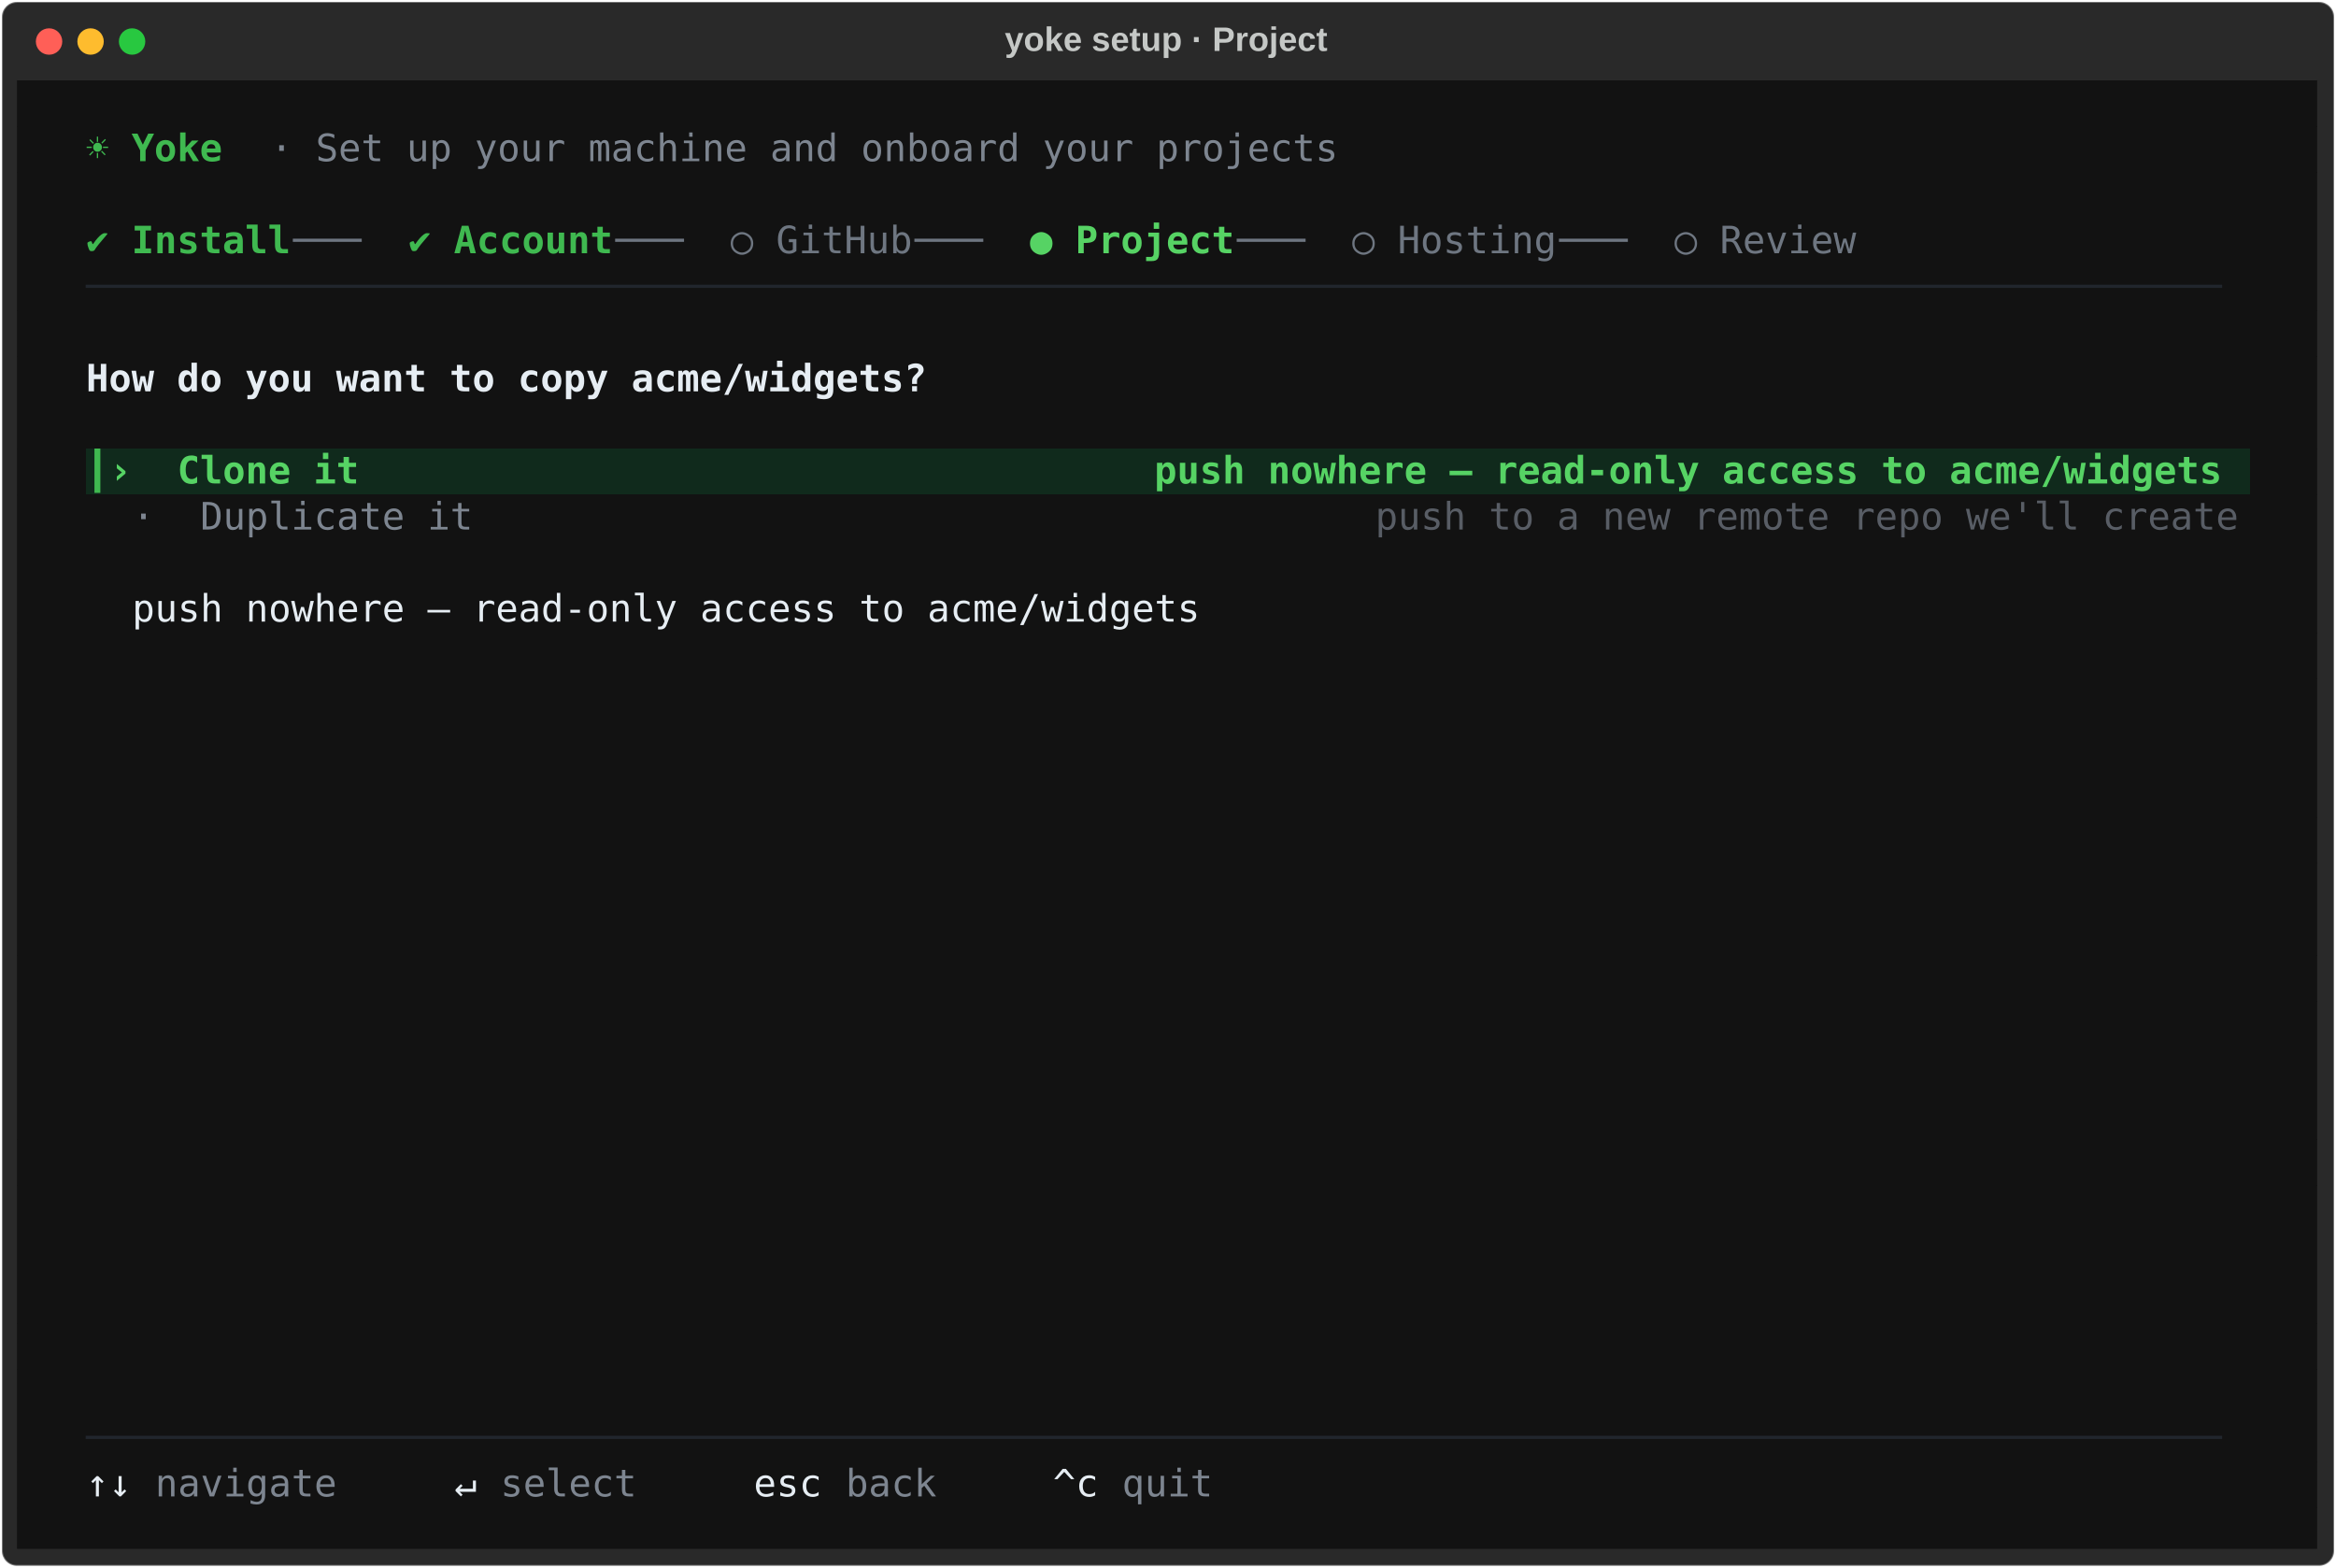
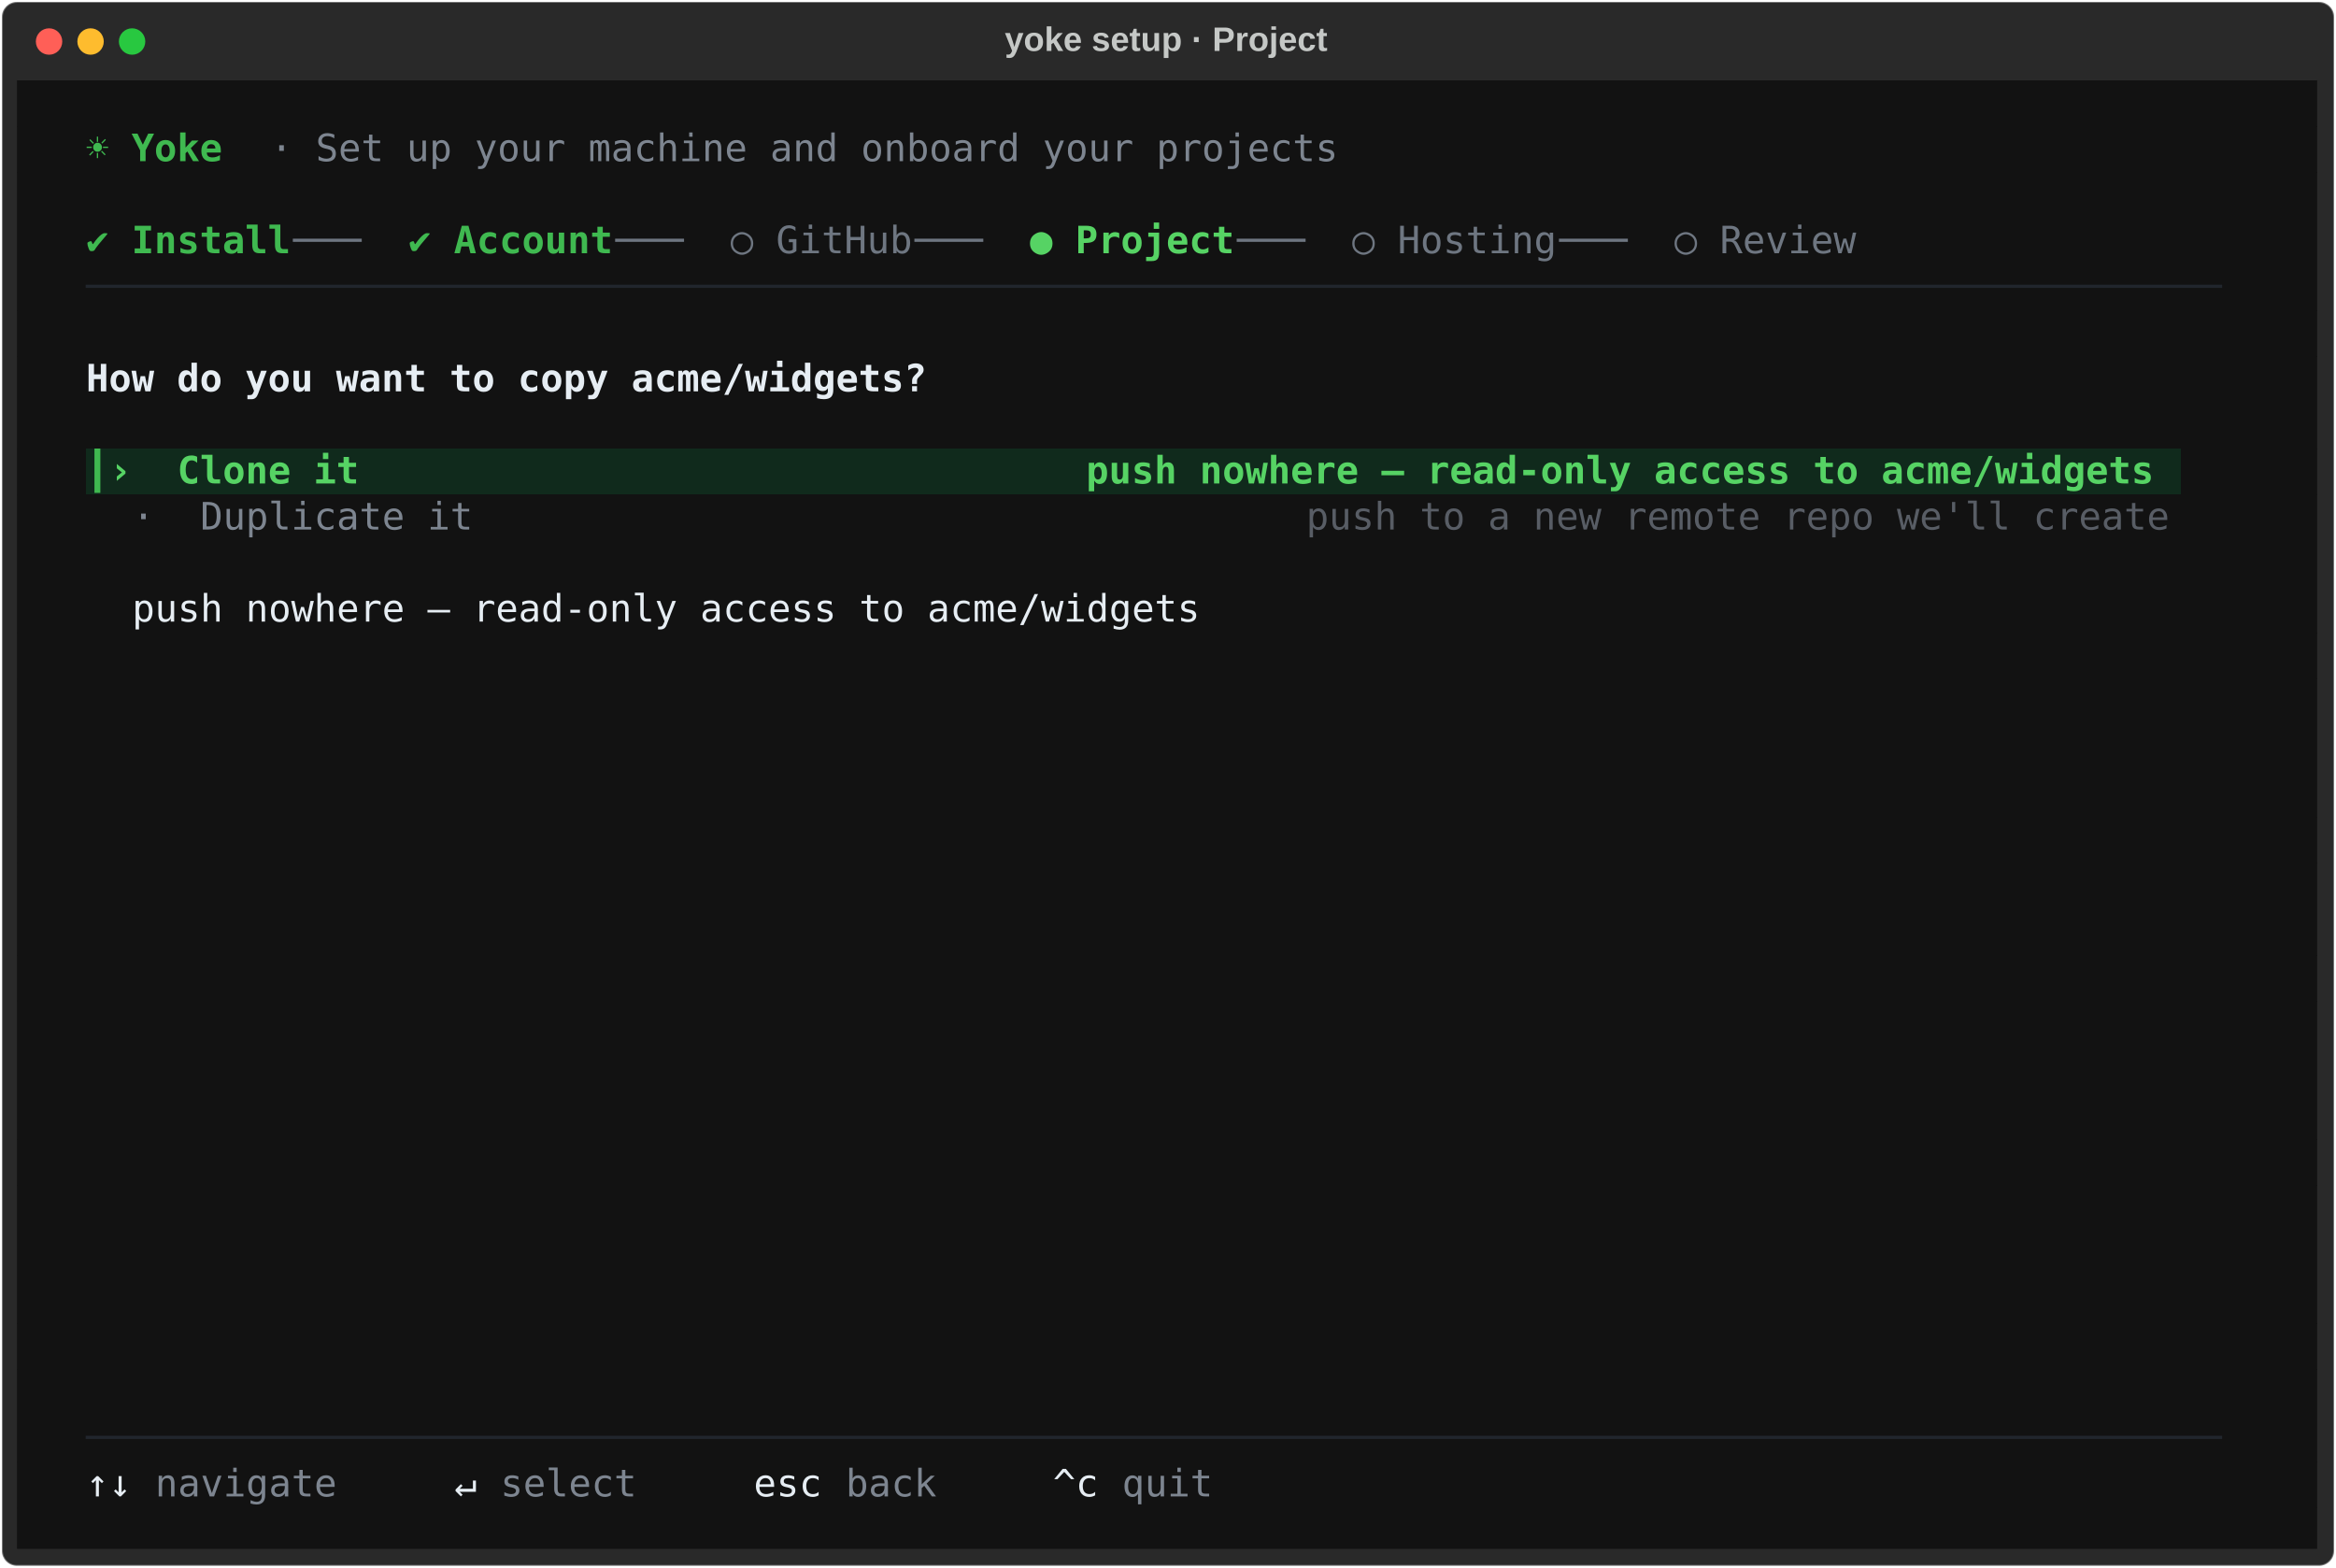
<svg xmlns="http://www.w3.org/2000/svg" class="rich-terminal" viewBox="0 0 1238 830.8">
  <style>

    @font-face {
        font-family: "Fira Code";
        src: local("FiraCode-Regular"),
                url("https://cdnjs.cloudflare.com/ajax/libs/firacode/{{VERSION}}/woff2/FiraCode-Regular.woff2") format("woff2"),
                url("https://cdnjs.cloudflare.com/ajax/libs/firacode/{{VERSION}}/woff/FiraCode-Regular.woff") format("woff");
        font-style: normal;
        font-weight: 400;
    }
    @font-face {
        font-family: "Fira Code";
        src: local("FiraCode-Bold"),
                url("https://cdnjs.cloudflare.com/ajax/libs/firacode/{{VERSION}}/woff2/FiraCode-Bold.woff2") format("woff2"),
                url("https://cdnjs.cloudflare.com/ajax/libs/firacode/{{VERSION}}/woff/FiraCode-Bold.woff") format("woff");
        font-style: bold;
        font-weight: 700;
    }

    .terminal-YOKE-matrix {
        font-family: Fira Code, monospace;
        font-size: 20px;
        line-height: 24.4px;
        font-variant-east-asian: full-width;
    }

    .terminal-YOKE-title {
        font-size: 18px;
        font-weight: bold;
        font-family: arial;
    }

.terminal-YOKE-r2 { fill: #3fb950;font-weight: bold }
.terminal-YOKE-r3 { fill: #e6edf3 }
.terminal-YOKE-r4 { fill: #7d8590 }
.terminal-YOKE-r5 { fill: #6e7681 }
.terminal-YOKE-r6 { fill: #56d364;font-weight: bold }
.terminal-YOKE-r7 { fill: #21262d }
.terminal-YOKE-r8 { fill: #e6edf3;font-weight: bold }
.terminal-YOKE-r9 { fill: #3fb950 }
.terminal-YOKE-r11 { fill: #585d65 }
    </style>
  <defs>
    <clipPath id="terminal-YOKE-clip-terminal">
      <rect x="0" y="0" width="1219.0" height="779.8" />
    </clipPath>
    <clipPath id="terminal-YOKE-line-0">
      <rect x="0" y="1.5" width="1220" height="24.65" />
    </clipPath>
    <clipPath id="terminal-YOKE-line-1">
      <rect x="0" y="25.9" width="1220" height="24.65" />
    </clipPath>
    <clipPath id="terminal-YOKE-line-2">
      <rect x="0" y="50.3" width="1220" height="24.65" />
    </clipPath>
    <clipPath id="terminal-YOKE-line-3">
      <rect x="0" y="74.7" width="1220" height="24.65" />
    </clipPath>
    <clipPath id="terminal-YOKE-line-4">
      <rect x="0" y="99.1" width="1220" height="24.65" />
    </clipPath>
    <clipPath id="terminal-YOKE-line-5">
      <rect x="0" y="123.5" width="1220" height="24.65" />
    </clipPath>
    <clipPath id="terminal-YOKE-line-6">
      <rect x="0" y="147.9" width="1220" height="24.65" />
    </clipPath>
    <clipPath id="terminal-YOKE-line-7">
      <rect x="0" y="172.3" width="1220" height="24.65" />
    </clipPath>
    <clipPath id="terminal-YOKE-line-8">
      <rect x="0" y="196.7" width="1220" height="24.65" />
    </clipPath>
    <clipPath id="terminal-YOKE-line-9">
      <rect x="0" y="221.1" width="1220" height="24.65" />
    </clipPath>
    <clipPath id="terminal-YOKE-line-10">
      <rect x="0" y="245.5" width="1220" height="24.65" />
    </clipPath>
    <clipPath id="terminal-YOKE-line-11">
      <rect x="0" y="269.9" width="1220" height="24.65" />
    </clipPath>
    <clipPath id="terminal-YOKE-line-12">
      <rect x="0" y="294.3" width="1220" height="24.65" />
    </clipPath>
    <clipPath id="terminal-YOKE-line-13">
      <rect x="0" y="318.7" width="1220" height="24.65" />
    </clipPath>
    <clipPath id="terminal-YOKE-line-14">
      <rect x="0" y="343.1" width="1220" height="24.65" />
    </clipPath>
    <clipPath id="terminal-YOKE-line-15">
      <rect x="0" y="367.5" width="1220" height="24.65" />
    </clipPath>
    <clipPath id="terminal-YOKE-line-16">
      <rect x="0" y="391.9" width="1220" height="24.65" />
    </clipPath>
    <clipPath id="terminal-YOKE-line-17">
      <rect x="0" y="416.3" width="1220" height="24.65" />
    </clipPath>
    <clipPath id="terminal-YOKE-line-18">
      <rect x="0" y="440.7" width="1220" height="24.65" />
    </clipPath>
    <clipPath id="terminal-YOKE-line-19">
      <rect x="0" y="465.1" width="1220" height="24.65" />
    </clipPath>
    <clipPath id="terminal-YOKE-line-20">
      <rect x="0" y="489.5" width="1220" height="24.65" />
    </clipPath>
    <clipPath id="terminal-YOKE-line-21">
      <rect x="0" y="513.9" width="1220" height="24.65" />
    </clipPath>
    <clipPath id="terminal-YOKE-line-22">
      <rect x="0" y="538.3" width="1220" height="24.65" />
    </clipPath>
    <clipPath id="terminal-YOKE-line-23">
      <rect x="0" y="562.7" width="1220" height="24.65" />
    </clipPath>
    <clipPath id="terminal-YOKE-line-24">
      <rect x="0" y="587.1" width="1220" height="24.65" />
    </clipPath>
    <clipPath id="terminal-YOKE-line-25">
      <rect x="0" y="611.5" width="1220" height="24.65" />
    </clipPath>
    <clipPath id="terminal-YOKE-line-26">
      <rect x="0" y="635.9" width="1220" height="24.65" />
    </clipPath>
    <clipPath id="terminal-YOKE-line-27">
      <rect x="0" y="660.3" width="1220" height="24.65" />
    </clipPath>
    <clipPath id="terminal-YOKE-line-28">
      <rect x="0" y="684.7" width="1220" height="24.65" />
    </clipPath>
    <clipPath id="terminal-YOKE-line-29">
      <rect x="0" y="709.1" width="1220" height="24.65" />
    </clipPath>
    <clipPath id="terminal-YOKE-line-30">
      <rect x="0" y="733.5" width="1220" height="24.65" />
    </clipPath>
  </defs>
  <rect fill="#292929" stroke="rgba(255,255,255,0.35)" stroke-width="1" x="1" y="1" width="1236" height="828.8" rx="8" />
  <text class="terminal-YOKE-title" fill="#c5c8c6" text-anchor="middle" x="618" y="27">yoke setup · Project</text>
  <g transform="translate(26,22)">
    <circle cx="0" cy="0" r="7" fill="#ff5f57" />
    <circle cx="22" cy="0" r="7" fill="#febc2e" />
    <circle cx="44" cy="0" r="7" fill="#28c840" />
  </g>
  <g transform="translate(9, 41)" clip-path="url(#terminal-YOKE-clip-terminal)">
    <rect fill="#121212" x="0" y="1.5" width="1220" height="24.65" shape-rendering="crispEdges" />
    <rect fill="#121212" x="0" y="25.9" width="36.6" height="24.65" shape-rendering="crispEdges" />
    <rect fill="#121212" x="36.6" y="25.9" width="73.2" height="24.65" shape-rendering="crispEdges" />
    <rect fill="#121212" x="109.8" y="25.9" width="24.4" height="24.65" shape-rendering="crispEdges" />
    <rect fill="#121212" x="134.2" y="25.9" width="573.4" height="24.65" shape-rendering="crispEdges" />
-     <rect fill="#121212" x="707.6" y="25.9" width="512.4" height="24.65" shape-rendering="crispEdges" />
+     <rect fill="#121212" x="707.6" y="25.9" width="475.8" height="24.65" shape-rendering="crispEdges" />
+     <rect fill="#121212" x="1183.4" y="25.9" width="36.6" height="24.65" shape-rendering="crispEdges" />
    <rect fill="#121212" x="0" y="50.3" width="1220" height="24.65" shape-rendering="crispEdges" />
    <rect fill="#121212" x="0" y="74.7" width="36.6" height="24.65" shape-rendering="crispEdges" />
    <rect fill="#121212" x="36.6" y="74.7" width="109.8" height="24.65" shape-rendering="crispEdges" />
    <rect fill="#121212" x="146.4" y="74.7" width="61" height="24.65" shape-rendering="crispEdges" />
    <rect fill="#121212" x="207.4" y="74.7" width="109.8" height="24.65" shape-rendering="crispEdges" />
    <rect fill="#121212" x="317.2" y="74.7" width="61" height="24.65" shape-rendering="crispEdges" />
    <rect fill="#121212" x="378.2" y="74.7" width="97.6" height="24.65" shape-rendering="crispEdges" />
    <rect fill="#121212" x="475.8" y="74.7" width="61" height="24.65" shape-rendering="crispEdges" />
    <rect fill="#121212" x="536.8" y="74.7" width="109.8" height="24.65" shape-rendering="crispEdges" />
    <rect fill="#121212" x="646.6" y="74.7" width="61" height="24.65" shape-rendering="crispEdges" />
    <rect fill="#121212" x="707.6" y="74.7" width="109.8" height="24.65" shape-rendering="crispEdges" />
    <rect fill="#121212" x="817.4" y="74.7" width="61" height="24.65" shape-rendering="crispEdges" />
    <rect fill="#121212" x="878.4" y="74.7" width="97.6" height="24.65" shape-rendering="crispEdges" />
-     <rect fill="#121212" x="976" y="74.7" width="244" height="24.65" shape-rendering="crispEdges" />
+     <rect fill="#121212" x="976" y="74.7" width="207.4" height="24.65" shape-rendering="crispEdges" />
+     <rect fill="#121212" x="1183.4" y="74.7" width="36.6" height="24.65" shape-rendering="crispEdges" />
    <rect fill="#121212" x="0" y="99.1" width="36.6" height="24.65" shape-rendering="crispEdges" />
    <rect fill="#121212" x="36.6" y="99.1" width="1146.8" height="24.65" shape-rendering="crispEdges" />
    <rect fill="#121212" x="1183.4" y="99.1" width="36.6" height="24.65" shape-rendering="crispEdges" />
    <rect fill="#121212" x="0" y="123.5" width="1220" height="24.65" shape-rendering="crispEdges" />
    <rect fill="#121212" x="0" y="147.9" width="36.6" height="24.65" shape-rendering="crispEdges" />
    <rect fill="#121212" x="36.6" y="147.9" width="451.4" height="24.65" shape-rendering="crispEdges" />
-     <rect fill="#121212" x="488" y="147.9" width="732" height="24.65" shape-rendering="crispEdges" />
+     <rect fill="#121212" x="488" y="147.9" width="695.4" height="24.65" shape-rendering="crispEdges" />
+     <rect fill="#121212" x="1183.4" y="147.9" width="36.6" height="24.65" shape-rendering="crispEdges" />
    <rect fill="#121212" x="0" y="172.3" width="36.6" height="24.65" shape-rendering="crispEdges" />
    <rect fill="#121212" x="36.6" y="172.3" width="0" height="24.65" shape-rendering="crispEdges" />
-     <rect fill="#121212" x="36.6" y="172.3" width="1183.4" height="24.65" shape-rendering="crispEdges" />
+     <rect fill="#121212" x="36.6" y="172.3" width="1146.8" height="24.65" shape-rendering="crispEdges" />
+     <rect fill="#121212" x="1183.4" y="172.3" width="36.6" height="24.65" shape-rendering="crispEdges" />
    <rect fill="#121212" x="0" y="196.7" width="36.6" height="24.65" shape-rendering="crispEdges" />
    <rect fill="#102a1c" x="36.6" y="196.7" width="12.2" height="24.65" shape-rendering="crispEdges" />
-     <rect fill="#102a1c" x="48.8" y="196.7" width="1134.6" height="24.65" shape-rendering="crispEdges" />
+     <rect fill="#102a1c" x="48.8" y="196.7" width="1098" height="24.65" shape-rendering="crispEdges" />
+     <rect fill="#121212" x="1146.8" y="196.7" width="36.6" height="24.65" shape-rendering="crispEdges" />
    <rect fill="#121212" x="1183.4" y="196.7" width="36.6" height="24.65" shape-rendering="crispEdges" />
    <rect fill="#121212" x="0" y="221.1" width="36.6" height="24.65" shape-rendering="crispEdges" />
    <rect fill="#121212" x="36.6" y="221.1" width="12.2" height="24.65" shape-rendering="crispEdges" />
    <rect fill="#121212" x="48.8" y="221.1" width="12.2" height="24.65" shape-rendering="crispEdges" />
-     <rect fill="#121212" x="61" y="221.1" width="658.8" height="24.65" shape-rendering="crispEdges" />
-     <rect fill="#121212" x="719.8" y="221.1" width="463.6" height="24.65" shape-rendering="crispEdges" />
+     <rect fill="#121212" x="61" y="221.1" width="622.2" height="24.65" shape-rendering="crispEdges" />
+     <rect fill="#121212" x="683.2" y="221.1" width="463.6" height="24.65" shape-rendering="crispEdges" />
+     <rect fill="#121212" x="1146.8" y="221.1" width="36.6" height="24.65" shape-rendering="crispEdges" />
    <rect fill="#121212" x="1183.4" y="221.1" width="36.6" height="24.65" shape-rendering="crispEdges" />
    <rect fill="#121212" x="0" y="245.5" width="36.6" height="24.65" shape-rendering="crispEdges" />
-     <rect fill="#121212" x="36.6" y="245.5" width="1146.8" height="24.65" shape-rendering="crispEdges" />
+     <rect fill="#121212" x="36.6" y="245.5" width="1110.2" height="24.65" shape-rendering="crispEdges" />
+     <rect fill="#121212" x="1146.8" y="245.5" width="36.6" height="24.65" shape-rendering="crispEdges" />
    <rect fill="#121212" x="1183.4" y="245.5" width="36.6" height="24.65" shape-rendering="crispEdges" />
    <rect fill="#121212" x="0" y="269.9" width="36.6" height="24.65" shape-rendering="crispEdges" />
    <rect fill="#121212" x="36.6" y="269.9" width="24.4" height="24.65" shape-rendering="crispEdges" />
    <rect fill="#121212" x="61" y="269.9" width="573.4" height="24.65" shape-rendering="crispEdges" />
-     <rect fill="#121212" x="634.4" y="269.9" width="512.4" height="24.65" shape-rendering="crispEdges" />
+     <rect fill="#121212" x="634.4" y="269.9" width="475.8" height="24.65" shape-rendering="crispEdges" />
+     <rect fill="#121212" x="1110.2" y="269.9" width="36.6" height="24.65" shape-rendering="crispEdges" />
    <rect fill="#121212" x="1146.8" y="269.9" width="36.6" height="24.65" shape-rendering="crispEdges" />
    <rect fill="#121212" x="1183.4" y="269.9" width="36.6" height="24.65" shape-rendering="crispEdges" />
    <rect fill="#121212" x="0" y="294.3" width="36.6" height="24.65" shape-rendering="crispEdges" />
-     <rect fill="#121212" x="36.6" y="294.3" width="1183.4" height="24.65" shape-rendering="crispEdges" />
+     <rect fill="#121212" x="36.6" y="294.3" width="1146.8" height="24.65" shape-rendering="crispEdges" />
+     <rect fill="#121212" x="1183.4" y="294.3" width="36.6" height="24.65" shape-rendering="crispEdges" />
    <rect fill="#121212" x="0" y="318.7" width="36.6" height="24.65" shape-rendering="crispEdges" />
-     <rect fill="#121212" x="36.6" y="318.7" width="1183.4" height="24.65" shape-rendering="crispEdges" />
+     <rect fill="#121212" x="36.6" y="318.7" width="1146.8" height="24.65" shape-rendering="crispEdges" />
+     <rect fill="#121212" x="1183.4" y="318.7" width="36.6" height="24.65" shape-rendering="crispEdges" />
    <rect fill="#121212" x="0" y="343.1" width="36.6" height="24.65" shape-rendering="crispEdges" />
-     <rect fill="#121212" x="36.6" y="343.1" width="1183.4" height="24.65" shape-rendering="crispEdges" />
+     <rect fill="#121212" x="36.6" y="343.1" width="1146.8" height="24.65" shape-rendering="crispEdges" />
+     <rect fill="#121212" x="1183.4" y="343.1" width="36.6" height="24.65" shape-rendering="crispEdges" />
    <rect fill="#121212" x="0" y="367.5" width="36.6" height="24.65" shape-rendering="crispEdges" />
-     <rect fill="#121212" x="36.6" y="367.5" width="1183.4" height="24.65" shape-rendering="crispEdges" />
+     <rect fill="#121212" x="36.6" y="367.5" width="1146.8" height="24.65" shape-rendering="crispEdges" />
+     <rect fill="#121212" x="1183.4" y="367.5" width="36.6" height="24.65" shape-rendering="crispEdges" />
    <rect fill="#121212" x="0" y="391.9" width="36.6" height="24.65" shape-rendering="crispEdges" />
-     <rect fill="#121212" x="36.6" y="391.9" width="1183.4" height="24.65" shape-rendering="crispEdges" />
+     <rect fill="#121212" x="36.6" y="391.9" width="1146.8" height="24.65" shape-rendering="crispEdges" />
+     <rect fill="#121212" x="1183.4" y="391.9" width="36.6" height="24.65" shape-rendering="crispEdges" />
    <rect fill="#121212" x="0" y="416.3" width="36.6" height="24.65" shape-rendering="crispEdges" />
-     <rect fill="#121212" x="36.6" y="416.3" width="1183.4" height="24.65" shape-rendering="crispEdges" />
+     <rect fill="#121212" x="36.6" y="416.3" width="1146.8" height="24.65" shape-rendering="crispEdges" />
+     <rect fill="#121212" x="1183.4" y="416.3" width="36.6" height="24.65" shape-rendering="crispEdges" />
    <rect fill="#121212" x="0" y="440.7" width="36.6" height="24.65" shape-rendering="crispEdges" />
-     <rect fill="#121212" x="36.6" y="440.7" width="1183.4" height="24.65" shape-rendering="crispEdges" />
+     <rect fill="#121212" x="36.6" y="440.7" width="1146.8" height="24.65" shape-rendering="crispEdges" />
+     <rect fill="#121212" x="1183.4" y="440.7" width="36.6" height="24.65" shape-rendering="crispEdges" />
    <rect fill="#121212" x="0" y="465.1" width="36.6" height="24.65" shape-rendering="crispEdges" />
-     <rect fill="#121212" x="36.6" y="465.1" width="1183.4" height="24.65" shape-rendering="crispEdges" />
+     <rect fill="#121212" x="36.6" y="465.1" width="1146.8" height="24.65" shape-rendering="crispEdges" />
+     <rect fill="#121212" x="1183.4" y="465.1" width="36.6" height="24.65" shape-rendering="crispEdges" />
    <rect fill="#121212" x="0" y="489.5" width="36.6" height="24.65" shape-rendering="crispEdges" />
-     <rect fill="#121212" x="36.6" y="489.5" width="1183.4" height="24.65" shape-rendering="crispEdges" />
+     <rect fill="#121212" x="36.6" y="489.5" width="1146.8" height="24.65" shape-rendering="crispEdges" />
+     <rect fill="#121212" x="1183.4" y="489.5" width="36.6" height="24.65" shape-rendering="crispEdges" />
    <rect fill="#121212" x="0" y="513.9" width="36.6" height="24.65" shape-rendering="crispEdges" />
-     <rect fill="#121212" x="36.6" y="513.9" width="1183.4" height="24.65" shape-rendering="crispEdges" />
+     <rect fill="#121212" x="36.6" y="513.9" width="1146.8" height="24.65" shape-rendering="crispEdges" />
+     <rect fill="#121212" x="1183.4" y="513.9" width="36.6" height="24.65" shape-rendering="crispEdges" />
    <rect fill="#121212" x="0" y="538.3" width="36.6" height="24.65" shape-rendering="crispEdges" />
-     <rect fill="#121212" x="36.6" y="538.3" width="1183.4" height="24.65" shape-rendering="crispEdges" />
+     <rect fill="#121212" x="36.6" y="538.3" width="1146.8" height="24.65" shape-rendering="crispEdges" />
+     <rect fill="#121212" x="1183.4" y="538.3" width="36.6" height="24.65" shape-rendering="crispEdges" />
    <rect fill="#121212" x="0" y="562.7" width="36.6" height="24.65" shape-rendering="crispEdges" />
-     <rect fill="#121212" x="36.6" y="562.7" width="1183.4" height="24.65" shape-rendering="crispEdges" />
+     <rect fill="#121212" x="36.6" y="562.7" width="1146.8" height="24.65" shape-rendering="crispEdges" />
+     <rect fill="#121212" x="1183.4" y="562.7" width="36.6" height="24.65" shape-rendering="crispEdges" />
    <rect fill="#121212" x="0" y="587.1" width="36.6" height="24.65" shape-rendering="crispEdges" />
-     <rect fill="#121212" x="36.6" y="587.1" width="1183.4" height="24.65" shape-rendering="crispEdges" />
+     <rect fill="#121212" x="36.6" y="587.1" width="1146.8" height="24.65" shape-rendering="crispEdges" />
+     <rect fill="#121212" x="1183.4" y="587.1" width="36.6" height="24.65" shape-rendering="crispEdges" />
    <rect fill="#121212" x="0" y="611.5" width="36.6" height="24.65" shape-rendering="crispEdges" />
-     <rect fill="#121212" x="36.6" y="611.5" width="1183.4" height="24.65" shape-rendering="crispEdges" />
+     <rect fill="#121212" x="36.6" y="611.5" width="1146.8" height="24.65" shape-rendering="crispEdges" />
+     <rect fill="#121212" x="1183.4" y="611.5" width="36.6" height="24.65" shape-rendering="crispEdges" />
    <rect fill="#121212" x="0" y="635.9" width="36.6" height="24.65" shape-rendering="crispEdges" />
-     <rect fill="#121212" x="36.6" y="635.9" width="1183.4" height="24.65" shape-rendering="crispEdges" />
+     <rect fill="#121212" x="36.6" y="635.9" width="1146.8" height="24.65" shape-rendering="crispEdges" />
+     <rect fill="#121212" x="1183.4" y="635.9" width="36.6" height="24.65" shape-rendering="crispEdges" />
    <rect fill="#121212" x="0" y="660.3" width="36.6" height="24.65" shape-rendering="crispEdges" />
-     <rect fill="#121212" x="36.6" y="660.3" width="1183.4" height="24.65" shape-rendering="crispEdges" />
+     <rect fill="#121212" x="36.6" y="660.3" width="1146.8" height="24.65" shape-rendering="crispEdges" />
+     <rect fill="#121212" x="1183.4" y="660.3" width="36.6" height="24.65" shape-rendering="crispEdges" />
    <rect fill="#121212" x="0" y="684.7" width="36.6" height="24.65" shape-rendering="crispEdges" />
-     <rect fill="#121212" x="36.6" y="684.7" width="1183.4" height="24.65" shape-rendering="crispEdges" />
+     <rect fill="#121212" x="36.6" y="684.7" width="1146.8" height="24.65" shape-rendering="crispEdges" />
+     <rect fill="#121212" x="1183.4" y="684.7" width="36.6" height="24.65" shape-rendering="crispEdges" />
    <rect fill="#121212" x="0" y="709.1" width="36.6" height="24.65" shape-rendering="crispEdges" />
    <rect fill="#121212" x="36.6" y="709.1" width="1146.8" height="24.65" shape-rendering="crispEdges" />
    <rect fill="#121212" x="1183.4" y="709.1" width="36.6" height="24.65" shape-rendering="crispEdges" />
    <rect fill="#121212" x="0" y="733.5" width="36.6" height="24.65" shape-rendering="crispEdges" />
    <rect fill="#121212" x="36.6" y="733.5" width="24.4" height="24.65" shape-rendering="crispEdges" />
    <rect fill="#121212" x="61" y="733.5" width="12.2" height="24.65" shape-rendering="crispEdges" />
    <rect fill="#121212" x="73.2" y="733.5" width="97.6" height="24.65" shape-rendering="crispEdges" />
    <rect fill="#121212" x="170.8" y="733.5" width="61" height="24.65" shape-rendering="crispEdges" />
    <rect fill="#121212" x="231.8" y="733.5" width="12.2" height="24.65" shape-rendering="crispEdges" />
    <rect fill="#121212" x="244" y="733.5" width="12.2" height="24.65" shape-rendering="crispEdges" />
    <rect fill="#121212" x="256.2" y="733.5" width="73.2" height="24.65" shape-rendering="crispEdges" />
    <rect fill="#121212" x="329.4" y="733.5" width="61" height="24.65" shape-rendering="crispEdges" />
    <rect fill="#121212" x="390.4" y="733.5" width="36.6" height="24.65" shape-rendering="crispEdges" />
    <rect fill="#121212" x="427" y="733.5" width="12.2" height="24.65" shape-rendering="crispEdges" />
    <rect fill="#121212" x="439.2" y="733.5" width="48.8" height="24.65" shape-rendering="crispEdges" />
    <rect fill="#121212" x="488" y="733.5" width="61" height="24.65" shape-rendering="crispEdges" />
    <rect fill="#121212" x="549" y="733.5" width="24.4" height="24.65" shape-rendering="crispEdges" />
    <rect fill="#121212" x="573.4" y="733.5" width="12.2" height="24.65" shape-rendering="crispEdges" />
    <rect fill="#121212" x="585.6" y="733.5" width="48.8" height="24.65" shape-rendering="crispEdges" />
-     <rect fill="#121212" x="634.4" y="733.5" width="585.6" height="24.65" shape-rendering="crispEdges" />
+     <rect fill="#121212" x="634.4" y="733.5" width="549" height="24.65" shape-rendering="crispEdges" />
+     <rect fill="#121212" x="1183.4" y="733.5" width="36.6" height="24.65" shape-rendering="crispEdges" />
    <rect fill="#121212" x="0" y="757.9" width="1220" height="24.65" shape-rendering="crispEdges" />
    <g class="terminal-YOKE-matrix">
      <text class="terminal-YOKE-r2" x="36.6" y="44.4" textLength="73.2" clip-path="url(#terminal-YOKE-line-1)">☀ Yoke</text>
      <text class="terminal-YOKE-r4" x="134.2" y="44.4" textLength="573.4" clip-path="url(#terminal-YOKE-line-1)">· Set up your machine and onboard your projects</text>
      <text class="terminal-YOKE-r2" x="36.6" y="93.2" textLength="109.8" clip-path="url(#terminal-YOKE-line-3)">✔ Install</text>
      <text class="terminal-YOKE-r5" x="146.4" y="93.2" textLength="61" clip-path="url(#terminal-YOKE-line-3)"> ─── </text>
      <text class="terminal-YOKE-r2" x="207.4" y="93.2" textLength="109.8" clip-path="url(#terminal-YOKE-line-3)">✔ Account</text>
      <text class="terminal-YOKE-r5" x="317.2" y="93.2" textLength="61" clip-path="url(#terminal-YOKE-line-3)"> ─── </text>
      <text class="terminal-YOKE-r5" x="378.2" y="93.2" textLength="97.6" clip-path="url(#terminal-YOKE-line-3)">○ GitHub</text>
      <text class="terminal-YOKE-r5" x="475.8" y="93.2" textLength="61" clip-path="url(#terminal-YOKE-line-3)"> ─── </text>
      <text class="terminal-YOKE-r6" x="536.8" y="93.2" textLength="109.8" clip-path="url(#terminal-YOKE-line-3)">● Project</text>
      <text class="terminal-YOKE-r5" x="646.6" y="93.2" textLength="61" clip-path="url(#terminal-YOKE-line-3)"> ─── </text>
      <text class="terminal-YOKE-r5" x="707.6" y="93.2" textLength="109.8" clip-path="url(#terminal-YOKE-line-3)">○ Hosting</text>
      <text class="terminal-YOKE-r5" x="817.4" y="93.2" textLength="61" clip-path="url(#terminal-YOKE-line-3)"> ─── </text>
      <text class="terminal-YOKE-r5" x="878.4" y="93.2" textLength="97.6" clip-path="url(#terminal-YOKE-line-3)">○ Review</text>
      <text class="terminal-YOKE-r7" x="36.6" y="117.6" textLength="1146.8" clip-path="url(#terminal-YOKE-line-4)">──────────────────────────────────────────────────────────────────────────────────────────────</text>
      <text class="terminal-YOKE-r8" x="36.6" y="166.4" textLength="451.4" clip-path="url(#terminal-YOKE-line-6)">How do you want to copy acme/widgets?</text>
      <text class="terminal-YOKE-r9" x="36.6" y="215.2" textLength="12.2" clip-path="url(#terminal-YOKE-line-8)">┃</text>
-       <text class="terminal-YOKE-r6" x="48.8" y="215.2" textLength="1134.6" clip-path="url(#terminal-YOKE-line-8)">›  Clone it                                   push nowhere — read-only access to acme/widgets</text>
-       <text class="terminal-YOKE-r4" x="61" y="239.6" textLength="658.8" clip-path="url(#terminal-YOKE-line-9)">·  Duplicate it                                       </text>
-       <text class="terminal-YOKE-r11" x="719.8" y="239.6" textLength="463.6" clip-path="url(#terminal-YOKE-line-9)">push to a new remote repo we'll create</text>
+       <text class="terminal-YOKE-r6" x="48.8" y="215.2" textLength="1098" clip-path="url(#terminal-YOKE-line-8)">›  Clone it                                push nowhere — read-only access to acme/widgets</text>
+       <text class="terminal-YOKE-r4" x="61" y="239.6" textLength="622.2" clip-path="url(#terminal-YOKE-line-9)">·  Duplicate it                                    </text>
+       <text class="terminal-YOKE-r11" x="683.2" y="239.6" textLength="463.6" clip-path="url(#terminal-YOKE-line-9)">push to a new remote repo we'll create</text>
      <text class="terminal-YOKE-r3" x="61" y="288.4" textLength="573.4" clip-path="url(#terminal-YOKE-line-11)">push nowhere — read-only access to acme/widgets</text>
      <text class="terminal-YOKE-r7" x="36.6" y="727.6" textLength="1146.8" clip-path="url(#terminal-YOKE-line-29)">──────────────────────────────────────────────────────────────────────────────────────────────</text>
      <text class="terminal-YOKE-r3" x="36.6" y="752" textLength="24.4" clip-path="url(#terminal-YOKE-line-30)">↑↓</text>
      <text class="terminal-YOKE-r4" x="73.2" y="752" textLength="97.6" clip-path="url(#terminal-YOKE-line-30)">navigate</text>
      <text class="terminal-YOKE-r3" x="231.8" y="752" textLength="12.2" clip-path="url(#terminal-YOKE-line-30)">↵</text>
      <text class="terminal-YOKE-r4" x="256.2" y="752" textLength="73.2" clip-path="url(#terminal-YOKE-line-30)">select</text>
      <text class="terminal-YOKE-r3" x="390.4" y="752" textLength="36.6" clip-path="url(#terminal-YOKE-line-30)">esc</text>
      <text class="terminal-YOKE-r4" x="439.2" y="752" textLength="48.8" clip-path="url(#terminal-YOKE-line-30)">back</text>
      <text class="terminal-YOKE-r3" x="549" y="752" textLength="24.4" clip-path="url(#terminal-YOKE-line-30)">^c</text>
      <text class="terminal-YOKE-r4" x="585.6" y="752" textLength="48.8" clip-path="url(#terminal-YOKE-line-30)">quit</text>
    </g>
  </g>
</svg>
